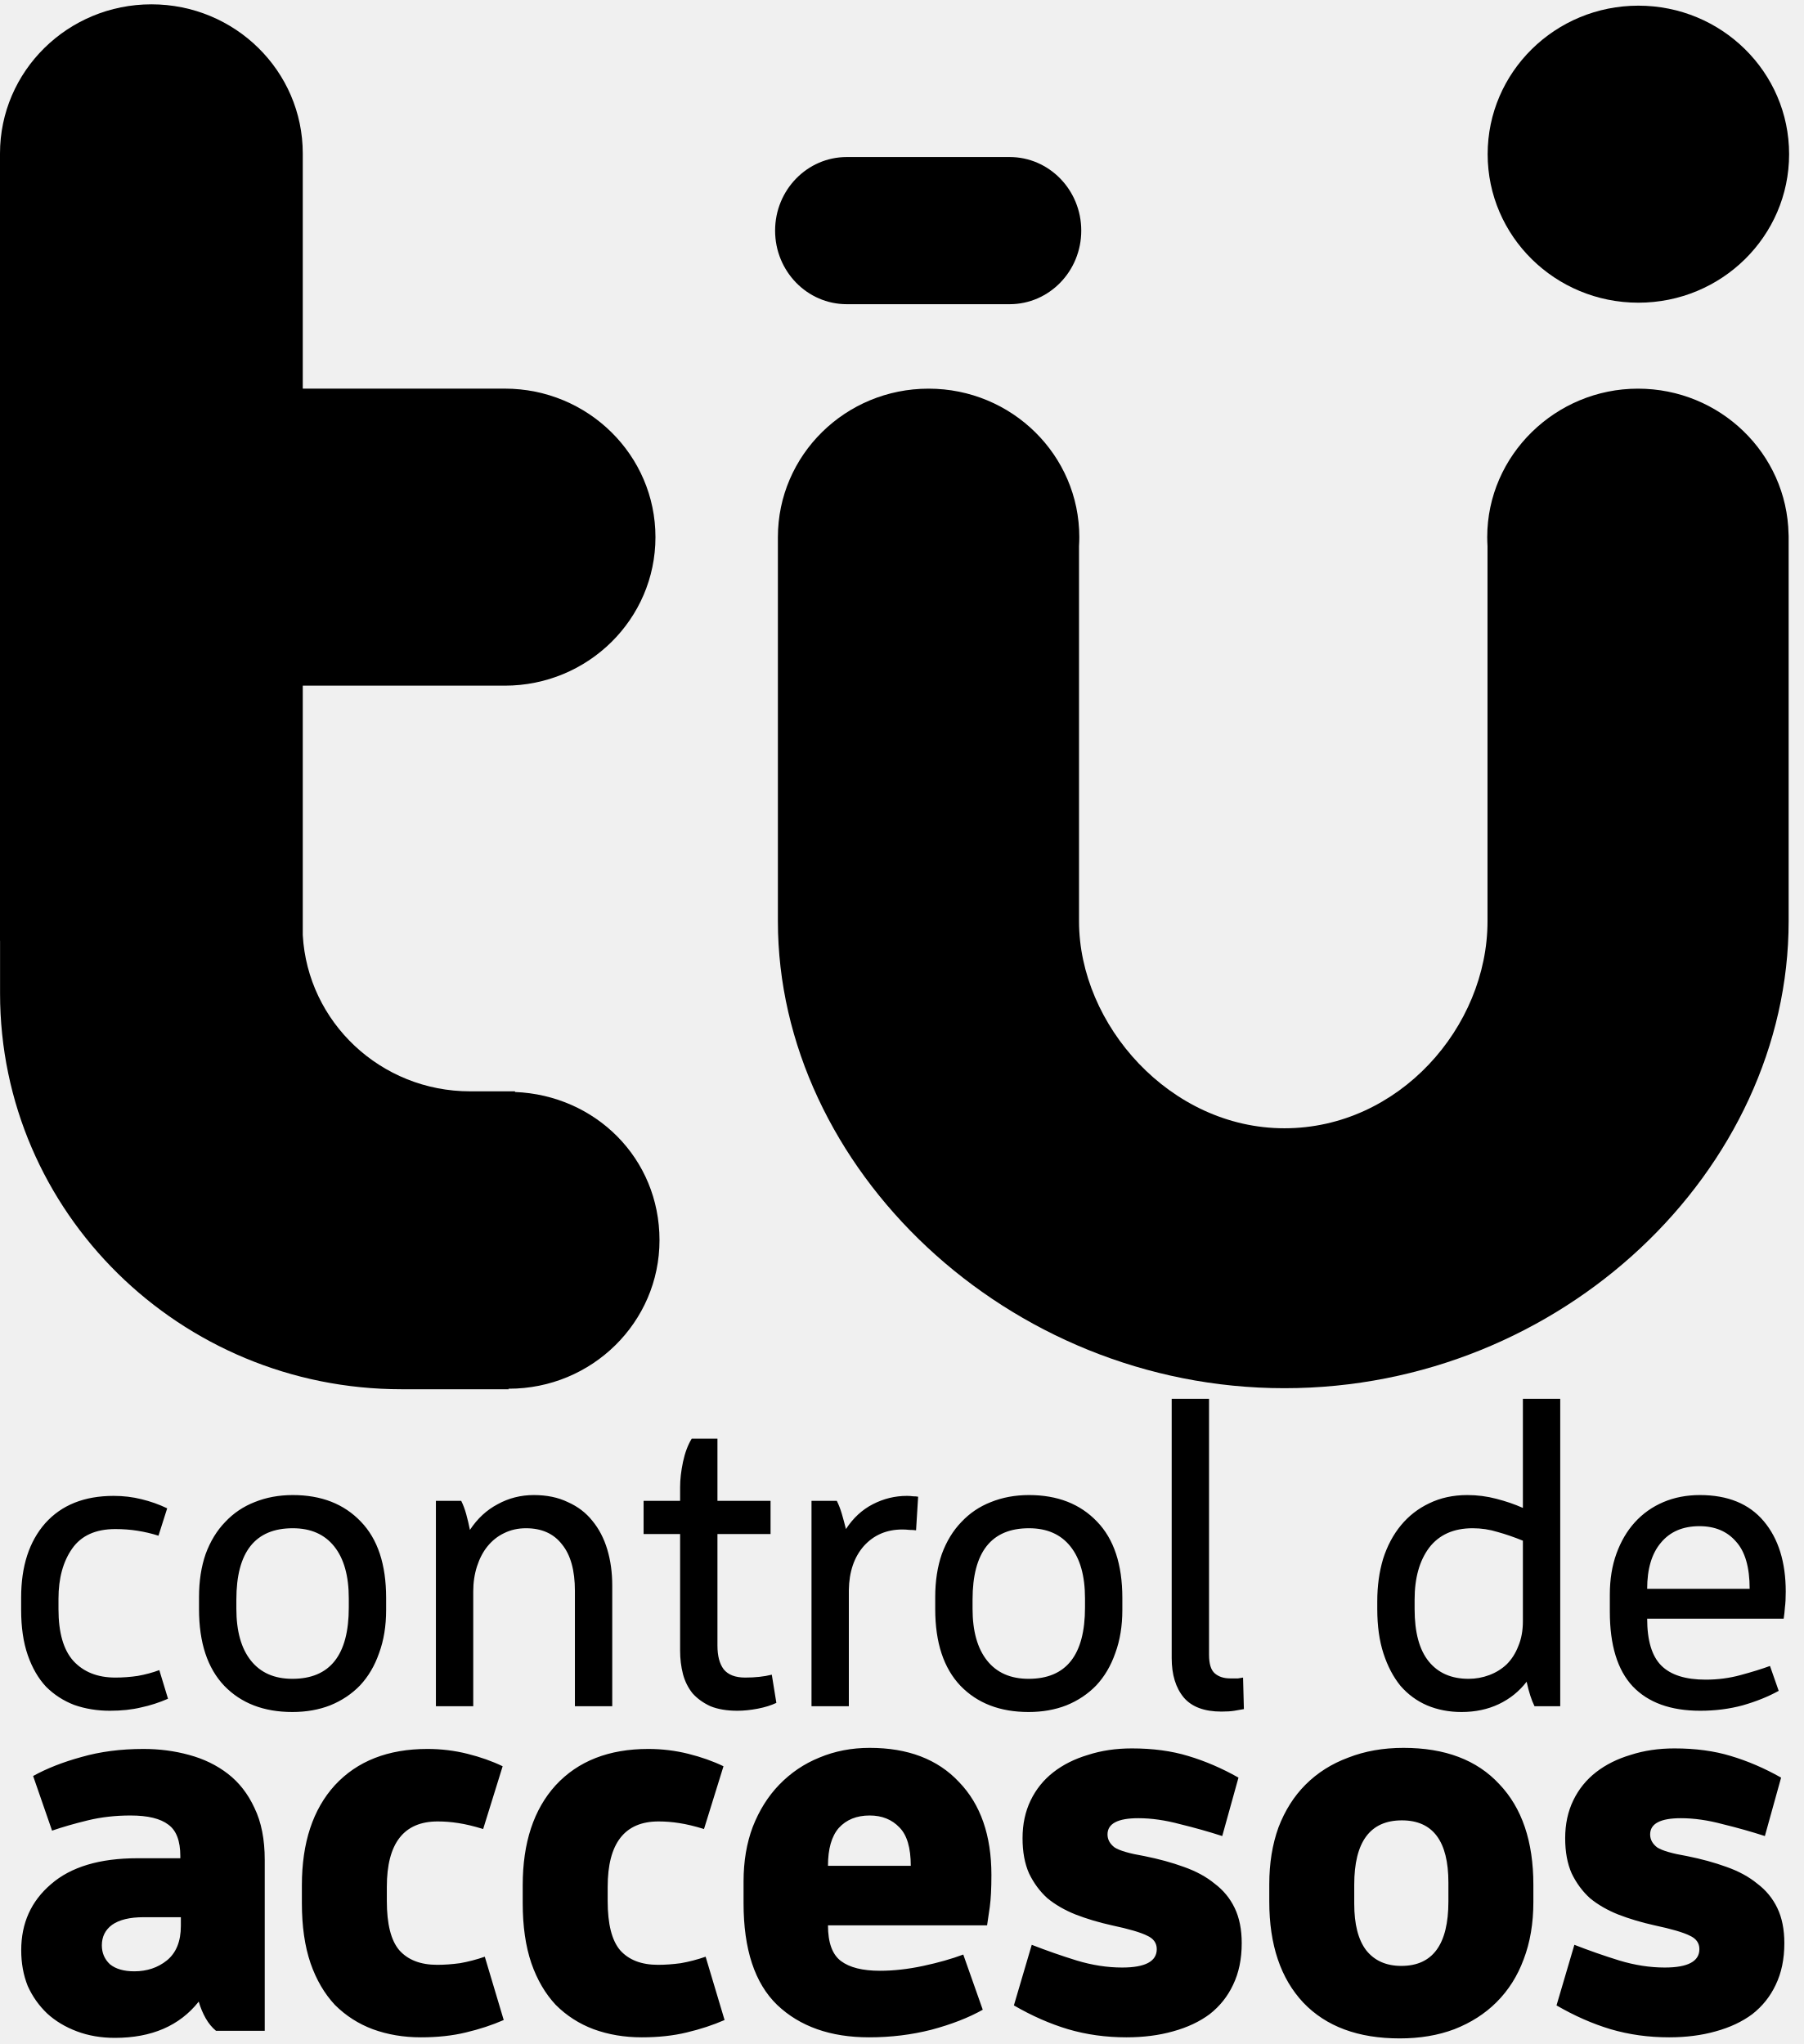
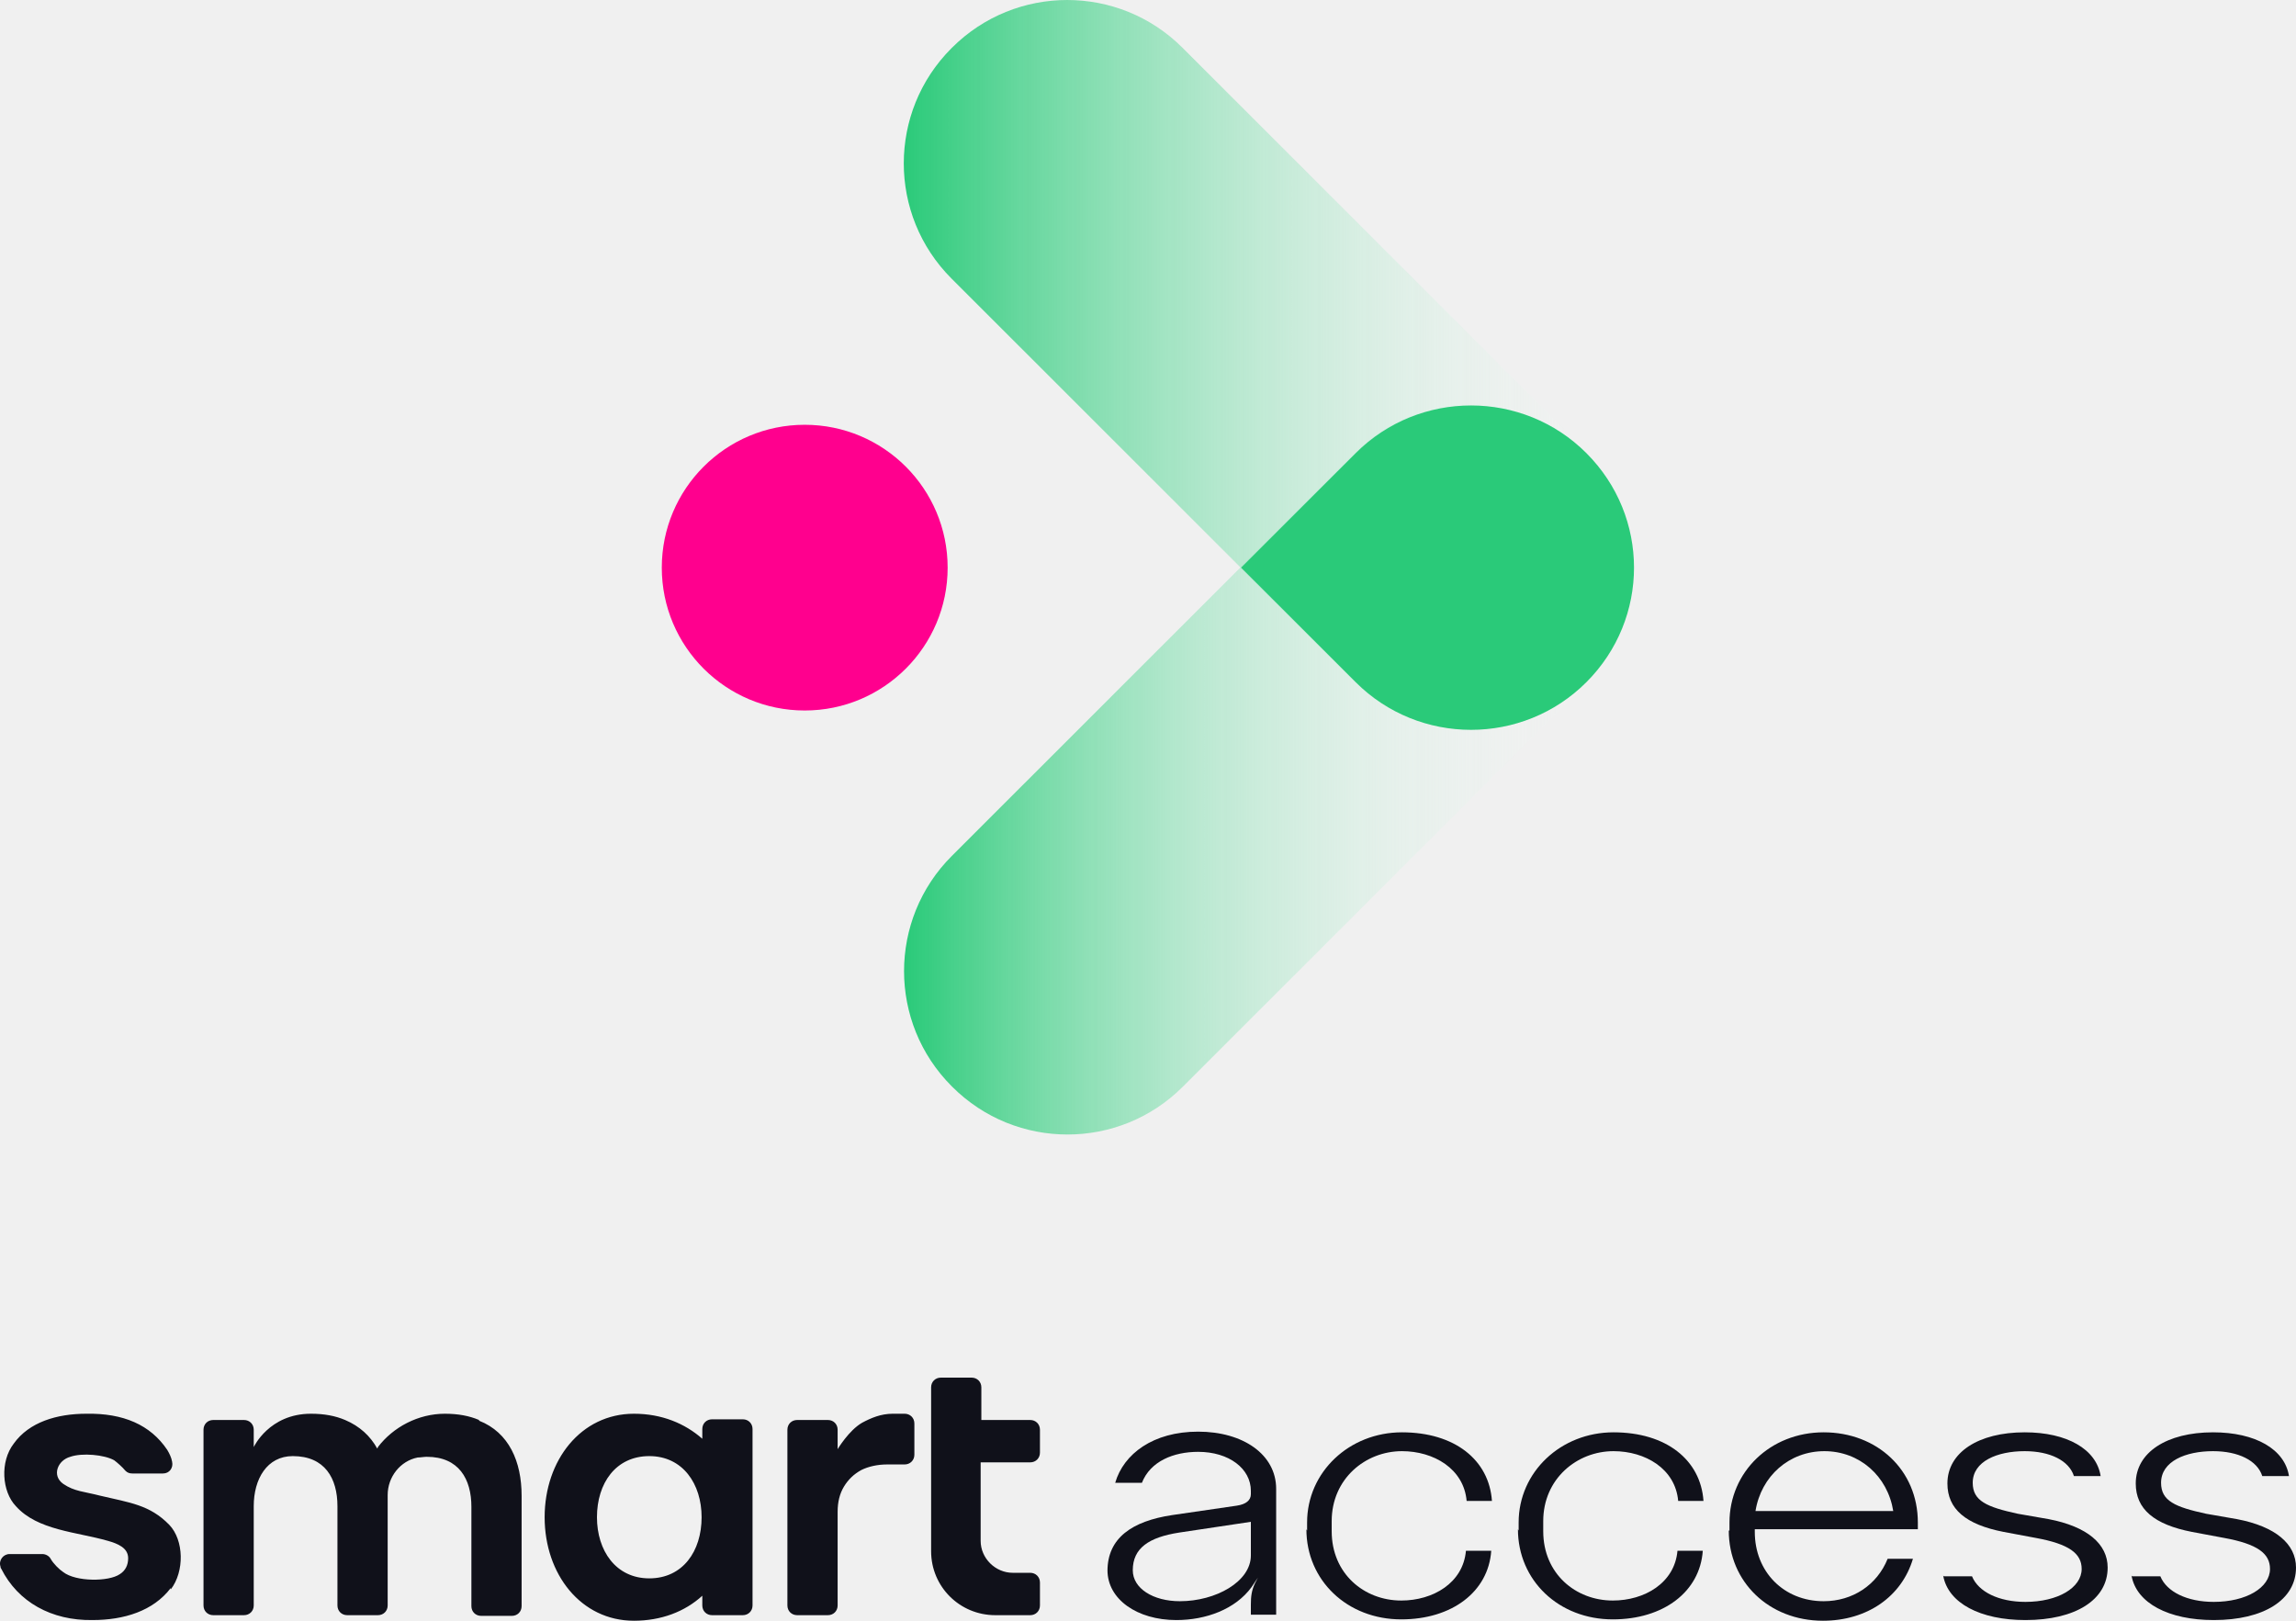
- <svg xmlns="http://www.w3.org/2000/svg" width="150" height="170" viewBox="0 0 150 170" fill="none">
-   <g clip-path="url(#clip0_74_5484)">
-     <path d="M148.724 44.43C148.59 37.721 143.036 32.325 136.198 32.325C129.36 32.325 123.667 37.855 123.667 44.677C123.667 44.927 123.677 45.177 123.691 45.422V76.621C123.691 85.42 116.315 93.839 106.804 93.839C97.293 93.839 89.724 85.229 89.724 76.621V45.422C89.738 45.174 89.748 44.927 89.748 44.677C89.748 37.855 84.136 32.325 77.214 32.325C70.293 32.325 64.684 37.855 64.684 44.677C64.684 44.701 64.684 44.722 64.684 44.745C64.684 44.757 64.684 44.772 64.684 44.783V76.621C64.684 97.091 83.706 115.457 106.804 115.457C129.903 115.457 148.731 97.282 148.731 76.621V44.592C148.731 44.538 148.727 44.484 148.724 44.432" fill="black" />
-     <path d="M250.814 12.823C250.814 6.001 245.202 0.471 238.28 0.471C231.359 0.471 225.747 6.001 225.747 12.823C225.747 19.645 231.359 25.175 238.28 25.175C245.202 25.175 250.814 19.645 250.814 12.823Z" fill="black" />
-     <path d="M148.77 12.823C148.77 6.001 143.158 0.471 136.236 0.471C129.315 0.471 123.703 6.001 123.703 12.823C123.703 19.645 129.315 25.175 136.236 25.175C143.158 25.175 148.77 19.645 148.77 12.823Z" fill="black" />
-     <path d="M83.954 25.3C87.244 25.3 89.91 22.56 89.91 19.181C89.91 15.802 87.244 13.061 83.954 13.061H70.41C67.12 13.061 64.452 15.802 64.452 19.181C64.452 22.56 67.118 25.3 70.41 25.3H83.954Z" fill="black" />
-     <path d="M42.824 90.818V90.767H39.099C31.651 90.767 25.583 85.015 25.176 77.773V57.027H41.97C48.892 57.027 54.503 51.497 54.503 44.675C54.503 37.853 48.894 32.322 41.97 32.322H25.176V12.764C25.176 5.912 19.541 0.36 12.591 0.36C5.64 0.36 0 5.914 0 12.767L0 78.195C0 78.23 0.005 78.261 0.005 78.296L0.005 82.635C0.005 100.81 14.955 115.544 33.396 115.544H42.307L42.269 115.5C42.281 115.5 42.295 115.5 42.307 115.5C49.229 115.5 54.84 109.969 54.84 103.147C54.84 96.325 49.504 91.089 42.824 90.821" fill="black" />
-     <path d="M202.828 90.818V90.767H199.103C191.655 90.767 185.587 85.015 185.181 77.773V57.027H201.974C208.896 57.027 214.508 51.497 214.508 44.675C214.508 37.853 208.899 32.322 201.974 32.322H185.181V12.764C185.181 5.912 179.545 0.36 172.595 0.36C165.645 0.36 160.007 5.914 160.007 12.764V78.193C160.007 78.228 160.012 78.259 160.012 78.294V82.632C160.012 100.807 174.962 115.542 193.403 115.542H202.314L202.276 115.497C202.288 115.497 202.302 115.497 202.314 115.497C209.236 115.497 214.847 109.967 214.847 103.145C214.847 96.323 209.511 91.087 202.83 90.818" fill="black" />
-     <path d="M238.283 115.314C231.294 115.314 225.628 109.729 225.628 102.841V44.713C225.628 37.825 231.294 32.24 238.283 32.24C245.271 32.24 250.938 37.825 250.938 44.713V102.841C250.938 109.729 245.271 115.314 238.283 115.314Z" fill="black" />
+ <svg xmlns="http://www.w3.org/2000/svg" width="170" height="120" viewBox="0 0 170 120" fill="none">
+   <g clip-path="url(#clip0_210_6383)">
+     <path d="M59.583 52.606C65.427 52.606 70.165 47.871 70.165 42.029C70.165 36.187 65.427 31.451 59.583 31.451C53.738 31.451 49 36.187 49 42.029C49 47.871 53.738 52.606 59.583 52.606Z" fill="#FF008E" />
+     <path d="M100.367 33.495L70.472 63.377C65.76 68.087 65.76 75.722 70.472 80.432L70.508 80.468C75.219 85.177 82.859 85.177 87.57 80.468L117.466 50.586C122.178 45.876 122.178 38.241 117.466 33.531L117.43 33.495C112.718 28.785 105.079 28.785 100.367 33.495Z" fill="url(#paint0_linear_210_6383)" />
+     <path d="M70.488 3.532L70.451 3.568C65.74 8.278 65.74 15.914 70.451 20.623L100.347 50.505C105.059 55.214 112.698 55.214 117.41 50.505L117.446 50.469C122.158 45.759 122.158 38.124 117.446 33.414L87.55 3.532C82.838 -1.177 75.199 -1.177 70.488 3.532Z" fill="url(#paint1_linear_210_6383)" />
+     <path d="M120.985 42.029C120.985 38.963 119.809 35.898 117.457 33.547C112.754 28.846 105.085 28.846 100.382 33.547L91.895 42.029L100.382 50.512C105.085 55.213 112.754 55.213 117.457 50.512C119.809 48.161 120.985 45.095 120.985 42.029Z" fill="#2ACA79" />
+     <path d="M67.702 105.394V107.709C67.702 108.12 67.392 108.429 66.979 108.429H65.688C64.965 108.429 64.293 108.583 63.777 108.84C63.209 109.149 62.795 109.56 62.485 110.074C62.175 110.589 62.02 111.206 62.02 111.926V118.869C62.02 119.28 61.711 119.589 61.297 119.589H59.025C58.611 119.589 58.301 119.28 58.301 118.869V105.857C58.301 105.446 58.611 105.137 59.025 105.137H61.297C61.711 105.137 62.02 105.446 62.02 105.857V107.297C62.02 107.297 62.847 105.909 63.828 105.343C64.5 104.983 65.223 104.674 66.101 104.674H66.979C67.392 104.674 67.702 104.983 67.702 105.394ZM76.329 105.137H72.661V102.72C72.661 102.309 72.351 102 71.938 102H69.665C69.252 102 68.942 102.309 68.942 102.72V114.857C68.942 117.48 71.06 119.589 73.694 119.589H76.277C76.69 119.589 77 119.28 77 118.869V117.171C77 116.76 76.69 116.451 76.277 116.451H74.986C73.694 116.451 72.609 115.371 72.609 114.086V108.274H76.277C76.69 108.274 77 107.966 77 107.554V105.857C77 105.446 76.69 105.137 76.277 105.137H76.329ZM55.719 105.857V118.869C55.719 119.28 55.409 119.589 54.996 119.589H52.723C52.31 119.589 52 119.28 52 118.869V118.149C50.708 119.331 48.952 120 46.938 120C43.012 120 40.326 116.554 40.326 112.337C40.326 108.12 43.012 104.674 46.938 104.674C49.004 104.674 50.708 105.394 52 106.526V105.806C52 105.394 52.31 105.086 52.723 105.086H54.996C55.409 105.086 55.719 105.394 55.719 105.806V105.857ZM51.948 112.337C51.948 109.869 50.553 107.811 48.074 107.811C45.595 107.811 44.2 109.817 44.2 112.337C44.2 114.806 45.595 116.863 48.074 116.863C50.553 116.863 51.948 114.857 51.948 112.337ZM12.64 117.686C13.673 116.349 13.621 114.034 12.537 112.903C11.09 111.411 9.592 111.257 7.423 110.743C6.235 110.434 5.512 110.434 4.685 109.869C3.807 109.251 4.272 108.12 5.202 107.863C6.08 107.554 7.733 107.709 8.456 108.12C8.663 108.274 9.076 108.634 9.282 108.891C9.437 109.046 9.592 109.097 9.799 109.097H12.072C12.537 109.097 12.847 108.686 12.743 108.223C12.691 107.914 12.537 107.606 12.382 107.349C11.142 105.497 9.127 104.623 6.39 104.674C4.22 104.674 2.154 105.291 1.018 106.886C-0.015 108.223 0.14 110.434 1.173 111.514C2.774 113.314 5.667 113.417 7.991 114.086C8.714 114.291 9.489 114.6 9.489 115.371C9.489 115.886 9.282 116.297 8.869 116.554C8.043 117.12 5.615 117.12 4.685 116.4C4.375 116.194 3.962 115.783 3.755 115.423C3.652 115.217 3.394 115.063 3.136 115.063H0.708C0.243 115.063 -0.119 115.526 0.036 115.989C0.036 116.091 0.088 116.143 0.088 116.143C1.328 118.611 3.807 120 6.855 119.949C9.179 119.949 11.348 119.28 12.64 117.583V117.686ZM35.471 105.137C34.748 104.829 33.921 104.674 32.94 104.674C30.977 104.674 29.117 105.651 27.981 107.143C27.981 107.143 27.981 107.194 27.929 107.246C27.413 106.32 26.638 105.6 25.553 105.137C24.83 104.829 24.004 104.674 23.022 104.674C19.923 104.674 18.787 107.143 18.787 107.143V105.857C18.787 105.446 18.477 105.137 18.063 105.137H15.791C15.377 105.137 15.068 105.446 15.068 105.857V118.869C15.068 119.28 15.377 119.589 15.791 119.589H18.063C18.477 119.589 18.787 119.28 18.787 118.869V111.514C18.787 109.509 19.768 107.811 21.679 107.811C24.055 107.811 24.985 109.457 24.985 111.514V118.869C24.985 119.28 25.295 119.589 25.708 119.589H27.981C28.394 119.589 28.704 119.28 28.704 118.869V110.691C28.704 109.354 29.634 108.171 30.925 107.914C31.132 107.914 31.39 107.863 31.597 107.863C33.973 107.863 34.903 109.509 34.903 111.566V118.92C34.903 119.331 35.212 119.64 35.626 119.64H37.898C38.312 119.64 38.621 119.331 38.621 118.92V110.743C38.621 108.223 37.692 106.063 35.471 105.189V105.137Z" fill="#10111A" />
+     <path d="M82 116.313C82 113.872 83.821 112.626 86.788 112.178L91.575 111.48C92.252 111.381 92.616 111.082 92.616 110.633V110.384C92.616 108.74 91.003 107.495 88.713 107.495C86.892 107.495 85.174 108.192 84.55 109.786H82.572C83.197 107.644 85.382 106 88.713 106C92.043 106 94.489 107.694 94.489 110.235V119.551H92.616V118.804C92.616 118.206 92.668 117.758 92.928 117.21L93.136 116.811L92.668 117.509C91.471 119.153 89.285 119.95 87.1 119.95C84.186 119.95 82 118.406 82 116.263V116.313ZM92.616 115.167V112.676L87.308 113.473C85.07 113.822 83.873 114.619 83.873 116.263C83.873 117.608 85.382 118.555 87.36 118.555C90.014 118.555 92.616 117.11 92.616 115.167Z" fill="#10111A" />
+     <path d="M96.78 113.324V112.726C96.78 108.989 99.902 106.05 103.805 106.05C107.708 106.05 110.258 108.093 110.466 111.132H108.593C108.384 108.74 106.147 107.445 103.805 107.445C101.099 107.445 98.601 109.488 98.601 112.626V113.374C98.601 116.512 100.995 118.505 103.753 118.505C106.095 118.505 108.332 117.21 108.541 114.819H110.414C110.206 117.858 107.5 119.9 103.753 119.9C99.746 119.9 96.728 117.011 96.728 113.224L96.78 113.324Z" fill="#10111A" />
+     <path d="M112.443 113.324V112.726C112.443 108.989 115.565 106.05 119.468 106.05C123.371 106.05 125.921 108.093 126.129 111.132H124.256C124.047 108.74 121.81 107.445 119.468 107.445C116.762 107.445 114.264 109.488 114.264 112.626V113.374C114.264 116.512 116.658 118.505 119.416 118.505C121.758 118.505 123.995 117.21 124.203 114.819H126.077C125.869 117.858 123.163 119.9 119.416 119.9C115.409 119.9 112.391 117.011 112.391 113.224L112.443 113.324Z" fill="#10111A" />
+     <path d="M128.054 113.324V112.726C128.054 108.989 131.073 106.05 135.028 106.05C138.983 106.05 142.001 108.84 142.001 112.726V113.224H129.928V113.424C129.928 116.363 132.061 118.555 135.028 118.555C137.161 118.555 138.983 117.359 139.763 115.416H141.637C140.804 118.206 138.254 120 134.976 120C130.969 120 128.002 117.11 128.002 113.324H128.054ZM140.18 111.879C139.763 109.288 137.682 107.445 135.08 107.445C132.478 107.445 130.396 109.288 129.98 111.879H140.18Z" fill="#10111A" />
+     <path d="M143.93 116.712H146.012C146.48 117.858 147.989 118.605 149.967 118.605C152.361 118.605 154.13 117.559 154.13 116.164C154.13 115.018 153.193 114.32 150.747 113.872L148.354 113.424C145.543 112.876 144.19 111.73 144.19 109.836C144.19 107.545 146.48 106.05 149.915 106.05C153.037 106.05 155.223 107.295 155.535 109.288H153.557C153.193 108.142 151.788 107.445 149.915 107.445C147.885 107.445 146.064 108.192 146.064 109.787C146.064 111.132 147.105 111.58 149.394 112.078L151.684 112.477C154.546 113.025 156.055 114.32 156.055 116.064C156.055 118.456 153.662 119.95 149.967 119.95C146.636 119.95 144.243 118.705 143.878 116.662L143.93 116.712Z" fill="#10111A" />
+     <path d="M157.875 116.712H159.956C160.425 117.858 161.934 118.605 163.911 118.605C166.305 118.605 168.075 117.559 168.075 116.164C168.075 115.018 167.138 114.32 164.692 113.872L162.298 113.424C159.488 112.876 158.135 111.73 158.135 109.836C158.135 107.545 160.425 106.05 163.859 106.05C166.982 106.05 169.167 107.295 169.48 109.288H167.502C167.138 108.142 165.733 107.445 163.859 107.445C161.83 107.445 160.009 108.192 160.009 109.787C160.009 111.132 161.049 111.58 163.339 112.078L165.629 112.477C168.491 113.025 170 114.32 170 116.064C170 118.456 167.606 119.95 163.911 119.95C160.581 119.95 158.187 118.705 157.823 116.662L157.875 116.712Z" fill="#10111A" />
  </g>
-   <path d="M4.863 133.832C4.863 135.787 5.277 137.224 6.105 138.144C6.956 139.064 8.118 139.524 9.59 139.524C10.211 139.524 10.832 139.478 11.453 139.386C12.097 139.271 12.695 139.11 13.247 138.903L13.971 141.284C13.235 141.606 12.488 141.847 11.729 142.008C10.97 142.192 10.107 142.284 9.141 142.284C8.083 142.284 7.094 142.123 6.174 141.801C5.277 141.456 4.495 140.95 3.828 140.283C3.184 139.593 2.678 138.719 2.31 137.661C1.942 136.603 1.758 135.35 1.758 133.901V132.866C1.758 130.267 2.425 128.208 3.759 126.69C5.116 125.172 7.014 124.413 9.452 124.413C10.257 124.413 11.027 124.505 11.763 124.689C12.522 124.873 13.235 125.126 13.902 125.448L13.178 127.725C12.603 127.541 12.016 127.403 11.418 127.311C10.843 127.219 10.234 127.173 9.59 127.173C7.957 127.173 6.761 127.714 6.002 128.795C5.243 129.876 4.863 131.267 4.863 132.969V133.832ZM16.549 132.831C16.549 131.497 16.733 130.301 17.101 129.243C17.492 128.185 18.032 127.3 18.722 126.587C19.412 125.851 20.229 125.299 21.172 124.931C22.138 124.54 23.196 124.344 24.346 124.344C26.715 124.344 28.601 125.08 30.004 126.552C31.407 128.001 32.108 130.117 32.108 132.9V133.901C32.108 135.235 31.913 136.431 31.522 137.489C31.154 138.547 30.625 139.444 29.935 140.18C29.245 140.893 28.417 141.445 27.451 141.836C26.508 142.204 25.461 142.388 24.311 142.388C21.942 142.388 20.056 141.663 18.653 140.214C17.25 138.742 16.549 136.615 16.549 133.832V132.831ZM29.003 132.935C29.003 131.072 28.601 129.634 27.796 128.622C26.991 127.61 25.841 127.104 24.346 127.104C21.218 127.104 19.654 129.082 19.654 133.038V133.797C19.654 135.66 20.056 137.098 20.861 138.11C21.666 139.122 22.816 139.628 24.311 139.628C27.439 139.628 29.003 137.65 29.003 133.694V132.935ZM47.805 132.314C47.805 130.612 47.448 129.324 46.735 128.45C46.045 127.553 45.045 127.104 43.734 127.104C43.067 127.104 42.457 127.242 41.905 127.518C41.376 127.771 40.916 128.139 40.525 128.622C40.157 129.082 39.87 129.634 39.663 130.278C39.456 130.922 39.352 131.612 39.352 132.348V141.905H36.247V124.827H38.352C38.513 125.149 38.651 125.517 38.766 125.931C38.881 126.345 38.984 126.782 39.076 127.242C39.697 126.299 40.468 125.586 41.388 125.103C42.308 124.597 43.308 124.344 44.389 124.344C45.47 124.344 46.413 124.54 47.218 124.931C48.046 125.299 48.725 125.816 49.254 126.483C49.806 127.15 50.22 127.944 50.496 128.864C50.772 129.784 50.91 130.784 50.91 131.865V141.905H47.805V132.314ZM53.517 124.827H56.553V123.689C56.553 123.045 56.633 122.343 56.794 121.584C56.956 120.825 57.197 120.181 57.519 119.652H59.658V124.827H64.074V127.587H59.658V136.868C59.658 137.719 59.831 138.374 60.175 138.834C60.544 139.294 61.142 139.524 61.969 139.524C62.797 139.524 63.533 139.444 64.177 139.283L64.557 141.629C64.12 141.836 63.602 141.997 63.005 142.112C62.407 142.227 61.843 142.284 61.314 142.284C60.44 142.284 59.693 142.158 59.072 141.905C58.474 141.629 57.979 141.272 57.588 140.835C57.22 140.375 56.956 139.846 56.794 139.248C56.633 138.627 56.553 137.972 56.553 137.282V127.587H53.517V124.827ZM76.173 127.277C76.012 127.254 75.828 127.242 75.621 127.242C75.414 127.219 75.219 127.208 75.035 127.208C73.724 127.208 72.654 127.668 71.826 128.588C71.021 129.508 70.607 130.727 70.584 132.245V141.905H67.479V124.827H69.584C69.745 125.149 69.883 125.506 69.998 125.897C70.113 126.288 70.228 126.713 70.343 127.173C70.941 126.253 71.688 125.563 72.585 125.103C73.482 124.643 74.425 124.413 75.414 124.413C75.598 124.413 75.771 124.425 75.932 124.448C76.093 124.448 76.231 124.459 76.346 124.482L76.173 127.277ZM77.766 132.831C77.766 131.497 77.95 130.301 78.318 129.243C78.709 128.185 79.25 127.3 79.94 126.587C80.63 125.851 81.446 125.299 82.389 124.931C83.355 124.54 84.413 124.344 85.563 124.344C87.932 124.344 89.818 125.08 91.221 126.552C92.624 128.001 93.326 130.117 93.326 132.9V133.901C93.326 135.235 93.13 136.431 92.739 137.489C92.371 138.547 91.842 139.444 91.152 140.18C90.462 140.893 89.634 141.445 88.668 141.836C87.725 142.204 86.679 142.388 85.529 142.388C83.16 142.388 81.274 141.663 79.871 140.214C78.468 138.742 77.766 136.615 77.766 133.832V132.831ZM90.221 132.935C90.221 131.072 89.818 129.634 89.013 128.622C88.208 127.61 87.058 127.104 85.563 127.104C82.435 127.104 80.871 129.082 80.871 133.038V133.797C80.871 135.66 81.274 137.098 82.079 138.11C82.884 139.122 84.034 139.628 85.529 139.628C88.657 139.628 90.221 137.65 90.221 133.694V132.935ZM100.535 137.627C100.535 138.386 100.696 138.903 101.018 139.179C101.34 139.455 101.766 139.593 102.295 139.593C102.571 139.593 102.789 139.593 102.95 139.593C103.111 139.57 103.249 139.547 103.364 139.524L103.433 142.146C103.203 142.192 102.939 142.238 102.64 142.284C102.364 142.33 102.007 142.353 101.57 142.353C100.144 142.353 99.098 141.962 98.431 141.18C97.764 140.375 97.43 139.283 97.43 137.903V116.34H100.535V137.627ZM129.738 141.905H127.599C127.346 141.399 127.128 140.72 126.944 139.869C126.323 140.674 125.552 141.295 124.632 141.732C123.712 142.169 122.677 142.388 121.527 142.388C120.492 142.388 119.538 142.204 118.664 141.836C117.813 141.468 117.077 140.927 116.456 140.214C115.858 139.478 115.386 138.581 115.041 137.523C114.696 136.465 114.524 135.235 114.524 133.832V133.176C114.524 131.911 114.685 130.738 115.007 129.657C115.352 128.576 115.846 127.645 116.49 126.863C117.134 126.081 117.916 125.471 118.836 125.034C119.779 124.574 120.837 124.344 122.01 124.344C122.838 124.344 123.643 124.448 124.425 124.655C125.23 124.862 125.966 125.115 126.633 125.414V116.34H129.738V141.905ZM117.629 133.832C117.629 135.764 118.02 137.213 118.802 138.179C119.584 139.145 120.688 139.628 122.114 139.628C122.712 139.628 123.287 139.524 123.839 139.317C124.391 139.11 124.874 138.811 125.288 138.42C125.702 138.006 126.024 137.5 126.254 136.902C126.507 136.304 126.633 135.614 126.633 134.832V128.139C125.897 127.84 125.196 127.599 124.529 127.415C123.862 127.208 123.172 127.104 122.459 127.104C120.872 127.104 119.664 127.645 118.836 128.726C118.031 129.807 117.629 131.244 117.629 133.038V133.832ZM136.967 134.625C136.967 136.442 137.358 137.742 138.14 138.524C138.922 139.306 140.153 139.697 141.832 139.697C142.844 139.697 143.81 139.57 144.73 139.317C145.673 139.064 146.489 138.811 147.179 138.558L147.904 140.628C147.03 141.111 146.029 141.514 144.902 141.836C143.798 142.135 142.625 142.284 141.383 142.284C138.922 142.284 137.048 141.606 135.76 140.249C134.495 138.892 133.862 136.822 133.862 134.039V132.624C133.862 131.359 134.046 130.221 134.414 129.209C134.782 128.197 135.288 127.334 135.932 126.621C136.599 125.885 137.393 125.322 138.313 124.931C139.233 124.54 140.245 124.344 141.349 124.344C143.672 124.344 145.443 125.069 146.662 126.518C147.881 127.967 148.49 129.922 148.49 132.383C148.49 132.912 148.467 133.349 148.421 133.694C148.398 134.016 148.364 134.326 148.318 134.625H136.967ZM141.314 126.932C139.934 126.932 138.865 127.392 138.106 128.312C137.347 129.209 136.967 130.485 136.967 132.141H145.489C145.489 130.347 145.109 129.036 144.35 128.208C143.614 127.357 142.602 126.932 141.314 126.932ZM22.014 168.905H17.964C17.634 168.635 17.349 168.29 17.109 167.87C16.869 167.45 16.674 166.985 16.524 166.475C14.934 168.485 12.609 169.49 9.549 169.49C8.409 169.49 7.359 169.31 6.399 168.95C5.439 168.59 4.614 168.095 3.924 167.465C3.234 166.805 2.694 166.04 2.304 165.17C1.944 164.27 1.764 163.28 1.764 162.2C1.764 159.95 2.589 158.12 4.239 156.71C5.889 155.27 8.289 154.55 11.439 154.55H14.994V154.37C14.994 153.11 14.664 152.24 14.004 151.76C13.344 151.25 12.294 150.995 10.854 150.995C9.594 150.995 8.409 151.13 7.299 151.4C6.189 151.67 5.199 151.955 4.329 152.255L2.754 147.71C3.894 147.08 5.229 146.555 6.759 146.135C8.319 145.685 10.044 145.46 11.934 145.46C13.254 145.46 14.514 145.625 15.714 145.955C16.944 146.285 18.024 146.81 18.954 147.53C19.884 148.25 20.619 149.195 21.159 150.365C21.729 151.535 22.014 152.975 22.014 154.685V168.905ZM15.039 159.455H11.934C10.794 159.455 9.924 159.665 9.324 160.085C8.754 160.505 8.469 161.075 8.469 161.795C8.469 162.425 8.694 162.95 9.144 163.37C9.624 163.76 10.299 163.955 11.169 163.955C12.219 163.955 13.119 163.655 13.869 163.055C14.649 162.425 15.039 161.465 15.039 160.175V159.455ZM32.166 158.105C32.166 160.025 32.511 161.39 33.202 162.2C33.922 163.01 34.971 163.415 36.352 163.415C36.952 163.415 37.581 163.37 38.242 163.28C38.931 163.16 39.621 162.98 40.312 162.74L41.886 168.005C40.926 168.425 39.877 168.77 38.736 169.04C37.627 169.31 36.382 169.445 35.002 169.445C33.562 169.445 32.227 169.22 30.997 168.77C29.797 168.32 28.747 167.645 27.846 166.745C26.977 165.815 26.302 164.66 25.822 163.28C25.341 161.87 25.102 160.205 25.102 158.285V156.8C25.102 153.26 26.017 150.485 27.846 148.475C29.706 146.465 32.272 145.46 35.541 145.46C36.681 145.46 37.791 145.595 38.871 145.865C39.952 146.135 40.926 146.48 41.797 146.9L40.176 152.12C39.397 151.88 38.706 151.715 38.106 151.625C37.536 151.535 36.967 151.49 36.397 151.49C33.577 151.49 32.166 153.305 32.166 156.935V158.105ZM50.53 158.105C50.53 160.025 50.875 161.39 51.565 162.2C52.285 163.01 53.335 163.415 54.715 163.415C55.315 163.415 55.945 163.37 56.605 163.28C57.295 163.16 57.985 162.98 58.675 162.74L60.25 168.005C59.29 168.425 58.24 168.77 57.1 169.04C55.99 169.31 54.745 169.445 53.365 169.445C51.925 169.445 50.59 169.22 49.36 168.77C48.16 168.32 47.11 167.645 46.21 166.745C45.34 165.815 44.665 164.66 44.185 163.28C43.705 161.87 43.465 160.205 43.465 158.285V156.8C43.465 153.26 44.38 150.485 46.21 148.475C48.07 146.465 50.635 145.46 53.905 145.46C55.045 145.46 56.155 145.595 57.235 145.865C58.315 146.135 59.29 146.48 60.16 146.9L58.54 152.12C57.76 151.88 57.07 151.715 56.47 151.625C55.9 151.535 55.33 151.49 54.76 151.49C51.94 151.49 50.53 153.305 50.53 156.935V158.105ZM68.849 160.13C68.849 161.57 69.209 162.56 69.929 163.1C70.649 163.64 71.729 163.91 73.169 163.91C74.309 163.91 75.509 163.775 76.769 163.505C78.029 163.235 79.139 162.92 80.099 162.56L81.719 167.15C80.549 167.81 79.124 168.365 77.444 168.815C75.794 169.235 74.069 169.445 72.269 169.445C69.059 169.445 66.509 168.545 64.619 166.745C62.759 164.945 61.829 162.125 61.829 158.285V156.485C61.829 154.805 62.084 153.29 62.594 151.94C63.134 150.56 63.869 149.39 64.799 148.43C65.759 147.44 66.869 146.69 68.129 146.18C69.419 145.64 70.814 145.37 72.314 145.37C75.494 145.37 77.969 146.315 79.739 148.205C81.539 150.065 82.439 152.645 82.439 155.945C82.439 157.055 82.394 157.94 82.304 158.6C82.214 159.23 82.139 159.74 82.079 160.13H68.849ZM72.314 150.995C71.234 150.995 70.379 151.34 69.749 152.03C69.149 152.72 68.849 153.77 68.849 155.18H75.734C75.734 153.68 75.419 152.615 74.789 151.985C74.159 151.325 73.334 150.995 72.314 150.995ZM101.633 152.705C100.523 152.345 99.353 152.015 98.123 151.715C96.893 151.385 95.738 151.22 94.658 151.22C92.948 151.22 92.093 151.67 92.093 152.57C92.093 152.99 92.288 153.35 92.678 153.65C93.098 153.92 93.923 154.16 95.153 154.37C96.353 154.61 97.448 154.91 98.438 155.27C99.458 155.63 100.313 156.095 101.003 156.665C101.723 157.205 102.278 157.88 102.668 158.69C103.058 159.5 103.253 160.475 103.253 161.615C103.253 162.935 103.013 164.09 102.533 165.08C102.083 166.04 101.438 166.85 100.598 167.51C99.758 168.14 98.738 168.62 97.538 168.95C96.368 169.28 95.078 169.445 93.668 169.445C91.958 169.445 90.338 169.22 88.808 168.77C87.308 168.32 85.808 167.66 84.308 166.79L85.793 161.75C87.023 162.23 88.268 162.665 89.528 163.055C90.818 163.445 92.078 163.64 93.308 163.64C95.228 163.64 96.188 163.13 96.188 162.11C96.188 161.6 95.918 161.225 95.378 160.985C94.838 160.715 93.863 160.43 92.453 160.13C91.373 159.89 90.368 159.59 89.438 159.23C88.538 158.87 87.758 158.42 87.098 157.88C86.468 157.31 85.958 156.62 85.568 155.81C85.208 155 85.028 154.025 85.028 152.885C85.028 151.715 85.253 150.665 85.703 149.735C86.153 148.805 86.783 148.025 87.593 147.395C88.403 146.765 89.363 146.285 90.473 145.955C91.583 145.595 92.798 145.415 94.118 145.415C95.858 145.415 97.418 145.625 98.798 146.045C100.208 146.465 101.603 147.065 102.983 147.845L101.633 152.705ZM127.504 158.195C127.504 159.965 127.234 161.555 126.694 162.965C126.184 164.345 125.434 165.53 124.444 166.52C123.484 167.48 122.314 168.23 120.934 168.77C119.584 169.28 118.069 169.535 116.389 169.535C112.939 169.535 110.269 168.545 108.379 166.565C106.489 164.555 105.544 161.75 105.544 158.15V156.71C105.544 154.97 105.799 153.395 106.309 151.985C106.849 150.575 107.599 149.39 108.559 148.43C109.549 147.44 110.734 146.69 112.114 146.18C113.494 145.64 115.024 145.37 116.704 145.37C120.154 145.37 122.809 146.375 124.669 148.385C126.559 150.365 127.504 153.155 127.504 156.755V158.195ZM112.609 158.33C112.609 160.04 112.939 161.33 113.599 162.2C114.289 163.07 115.264 163.505 116.524 163.505C119.134 163.505 120.439 161.72 120.439 158.15V156.575C120.439 153.125 119.149 151.4 116.569 151.4C113.929 151.4 112.609 153.185 112.609 156.755V158.33ZM146.754 152.705C145.644 152.345 144.474 152.015 143.244 151.715C142.014 151.385 140.859 151.22 139.779 151.22C138.069 151.22 137.214 151.67 137.214 152.57C137.214 152.99 137.409 153.35 137.799 153.65C138.219 153.92 139.044 154.16 140.274 154.37C141.474 154.61 142.569 154.91 143.559 155.27C144.579 155.63 145.434 156.095 146.124 156.665C146.844 157.205 147.399 157.88 147.789 158.69C148.179 159.5 148.374 160.475 148.374 161.615C148.374 162.935 148.134 164.09 147.654 165.08C147.204 166.04 146.559 166.85 145.719 167.51C144.879 168.14 143.859 168.62 142.659 168.95C141.489 169.28 140.199 169.445 138.789 169.445C137.079 169.445 135.459 169.22 133.929 168.77C132.429 168.32 130.929 167.66 129.429 166.79L130.914 161.75C132.144 162.23 133.389 162.665 134.649 163.055C135.939 163.445 137.199 163.64 138.429 163.64C140.349 163.64 141.309 163.13 141.309 162.11C141.309 161.6 141.039 161.225 140.499 160.985C139.959 160.715 138.984 160.43 137.574 160.13C136.494 159.89 135.489 159.59 134.559 159.23C133.659 158.87 132.879 158.42 132.219 157.88C131.589 157.31 131.079 156.62 130.689 155.81C130.329 155 130.149 154.025 130.149 152.885C130.149 151.715 130.374 150.665 130.824 149.735C131.274 148.805 131.904 148.025 132.714 147.395C133.524 146.765 134.484 146.285 135.594 145.955C136.704 145.595 137.919 145.415 139.239 145.415C140.979 145.415 142.539 145.625 143.919 146.045C145.329 146.465 146.724 147.065 148.104 147.845L146.754 152.705Z" fill="black" />
  <defs>
-     <clipPath id="clip0_74_5484">
-       <rect width="149.5" height="115.904" fill="white" />
+     <linearGradient id="paint0_linear_210_6383" x1="120.985" y1="57.012" x2="66.947" y2="57.012" gradientUnits="userSpaceOnUse">
+       <stop stop-color="white" stop-opacity="0" />
+       <stop offset="0.11" stop-color="#EFFBF5" stop-opacity="0.07" />
+       <stop offset="0.33" stop-color="#C7F1DC" stop-opacity="0.26" />
+       <stop offset="0.62" stop-color="#86E1B3" stop-opacity="0.56" />
+       <stop offset="0.98" stop-color="#2ECB7B" stop-opacity="0.98" />
+       <stop offset="1" stop-color="#2ACA79" />
+     </linearGradient>
+     <linearGradient id="paint1_linear_210_6383" x1="66.927" y1="27.023" x2="120.964" y2="27.023" gradientUnits="userSpaceOnUse">
+       <stop stop-color="#2ACA79" />
+       <stop offset="1" stop-color="white" stop-opacity="0" />
+     </linearGradient>
+     <clipPath id="clip0_210_6383">
+       <rect width="170" height="120" fill="white" />
    </clipPath>
  </defs>
</svg>
